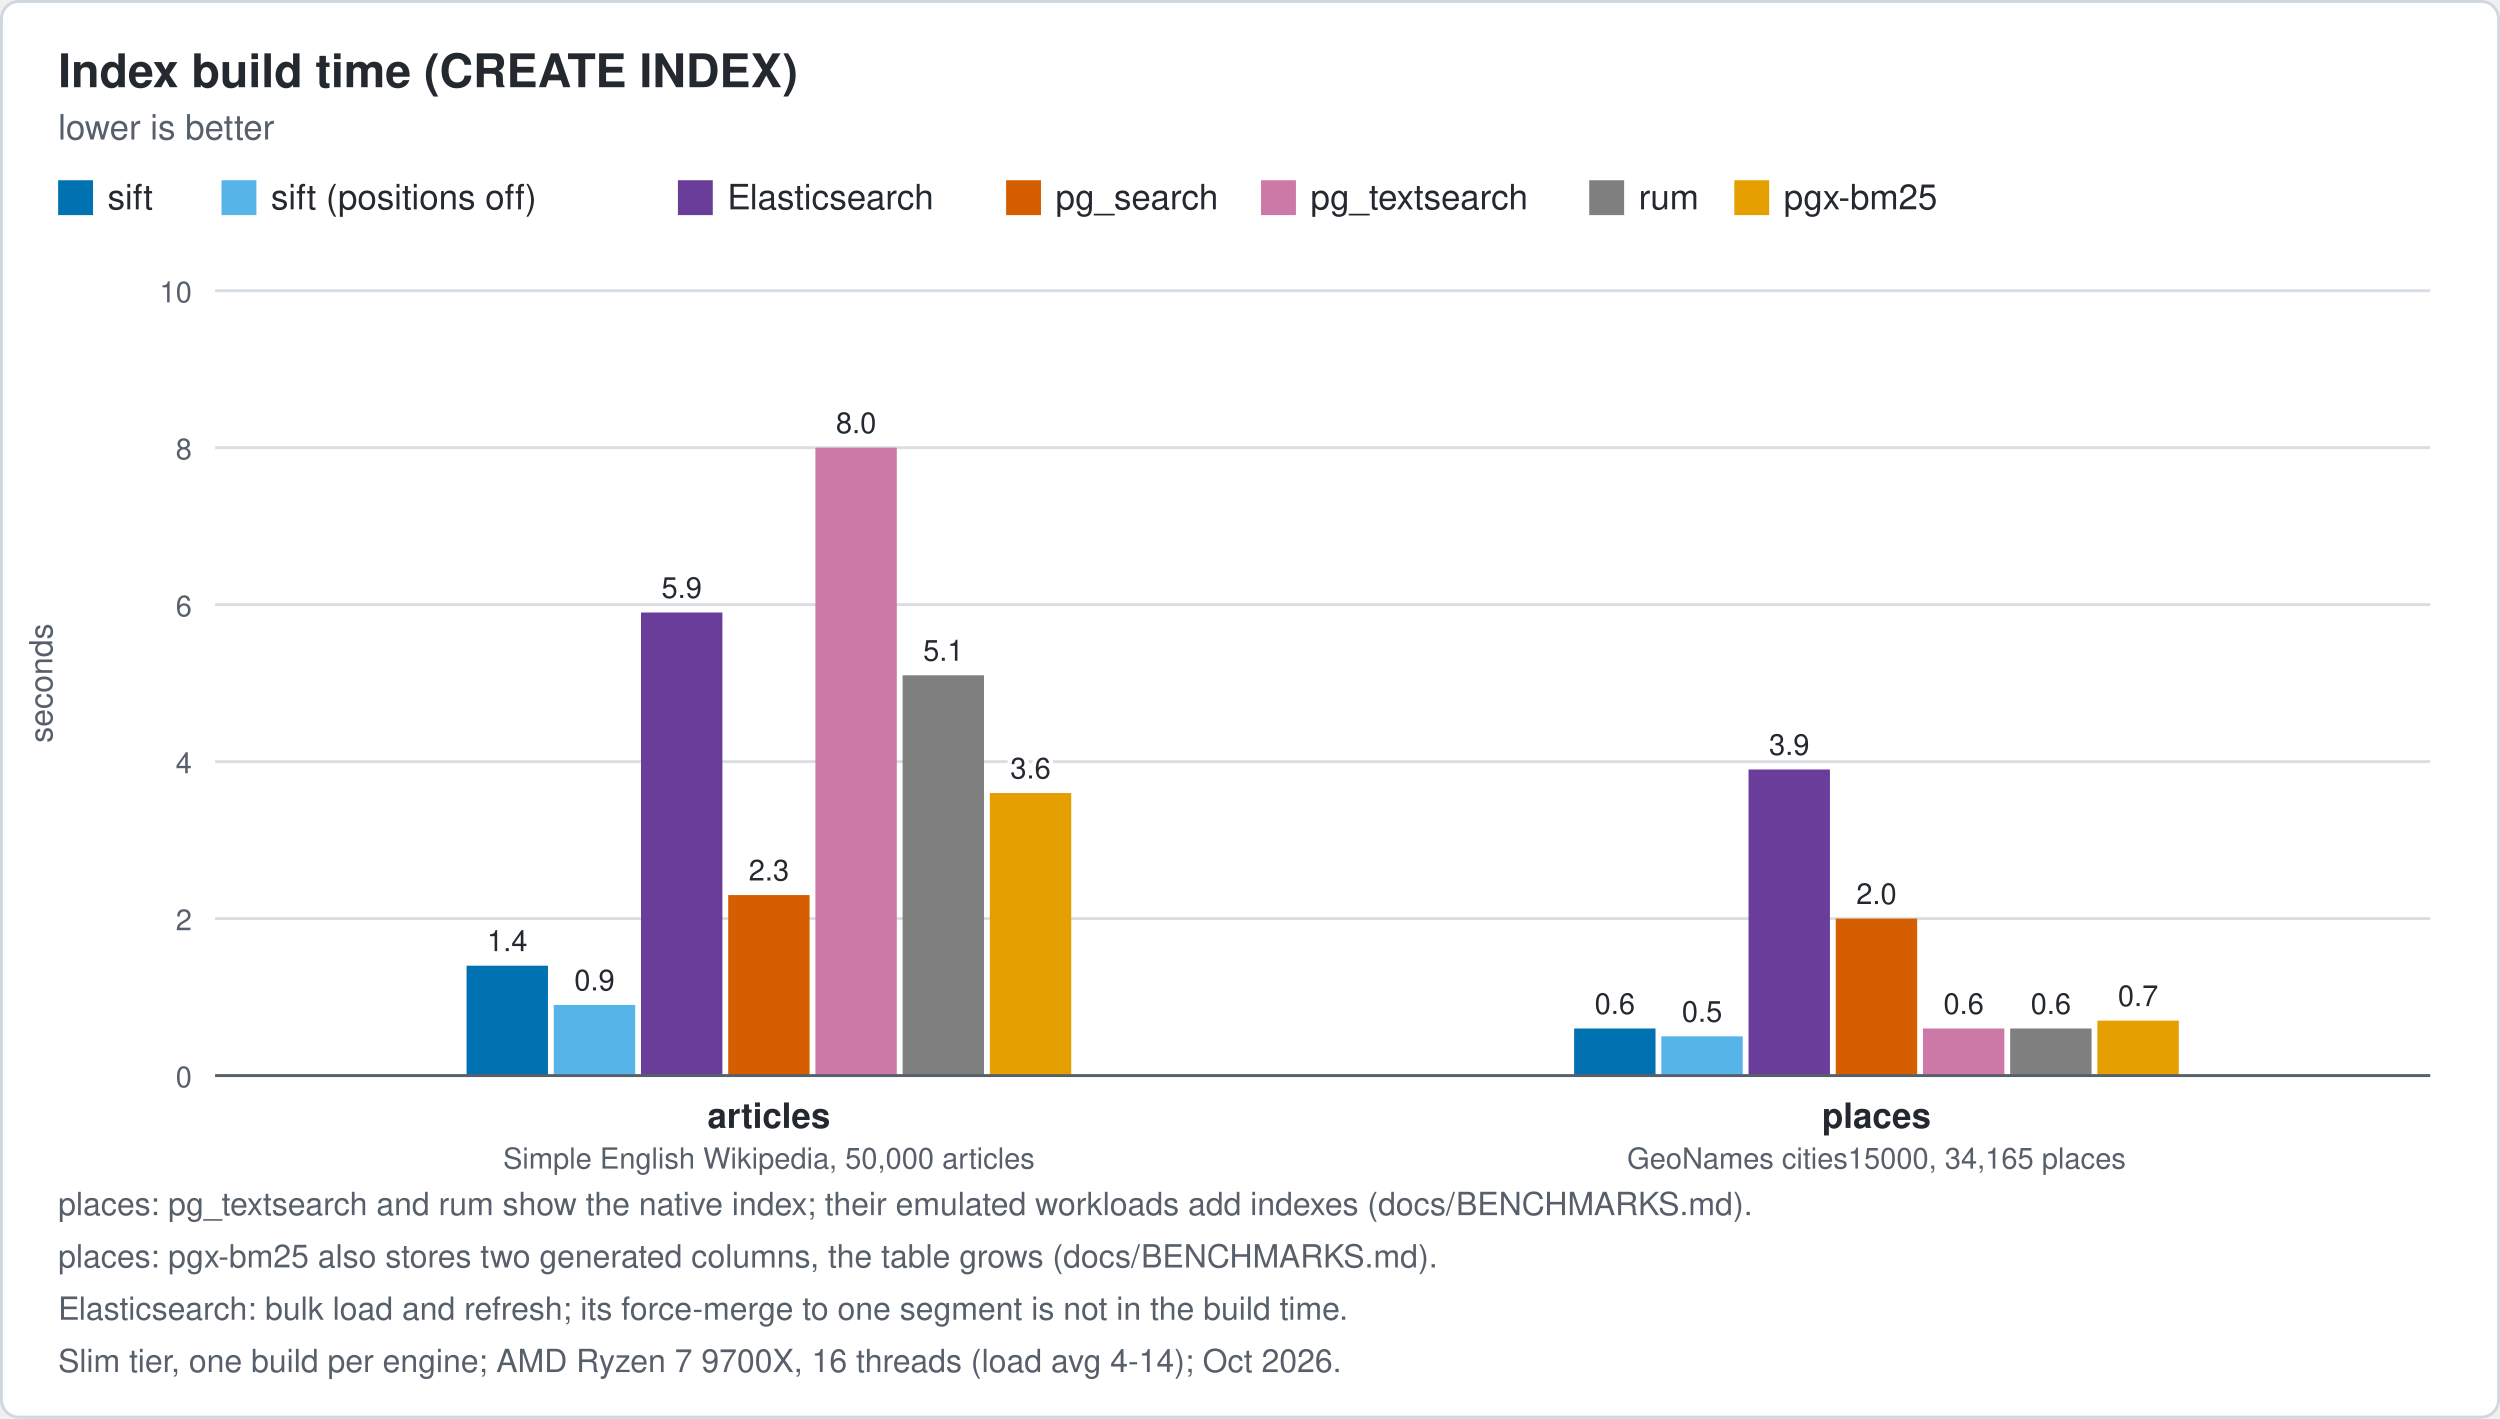
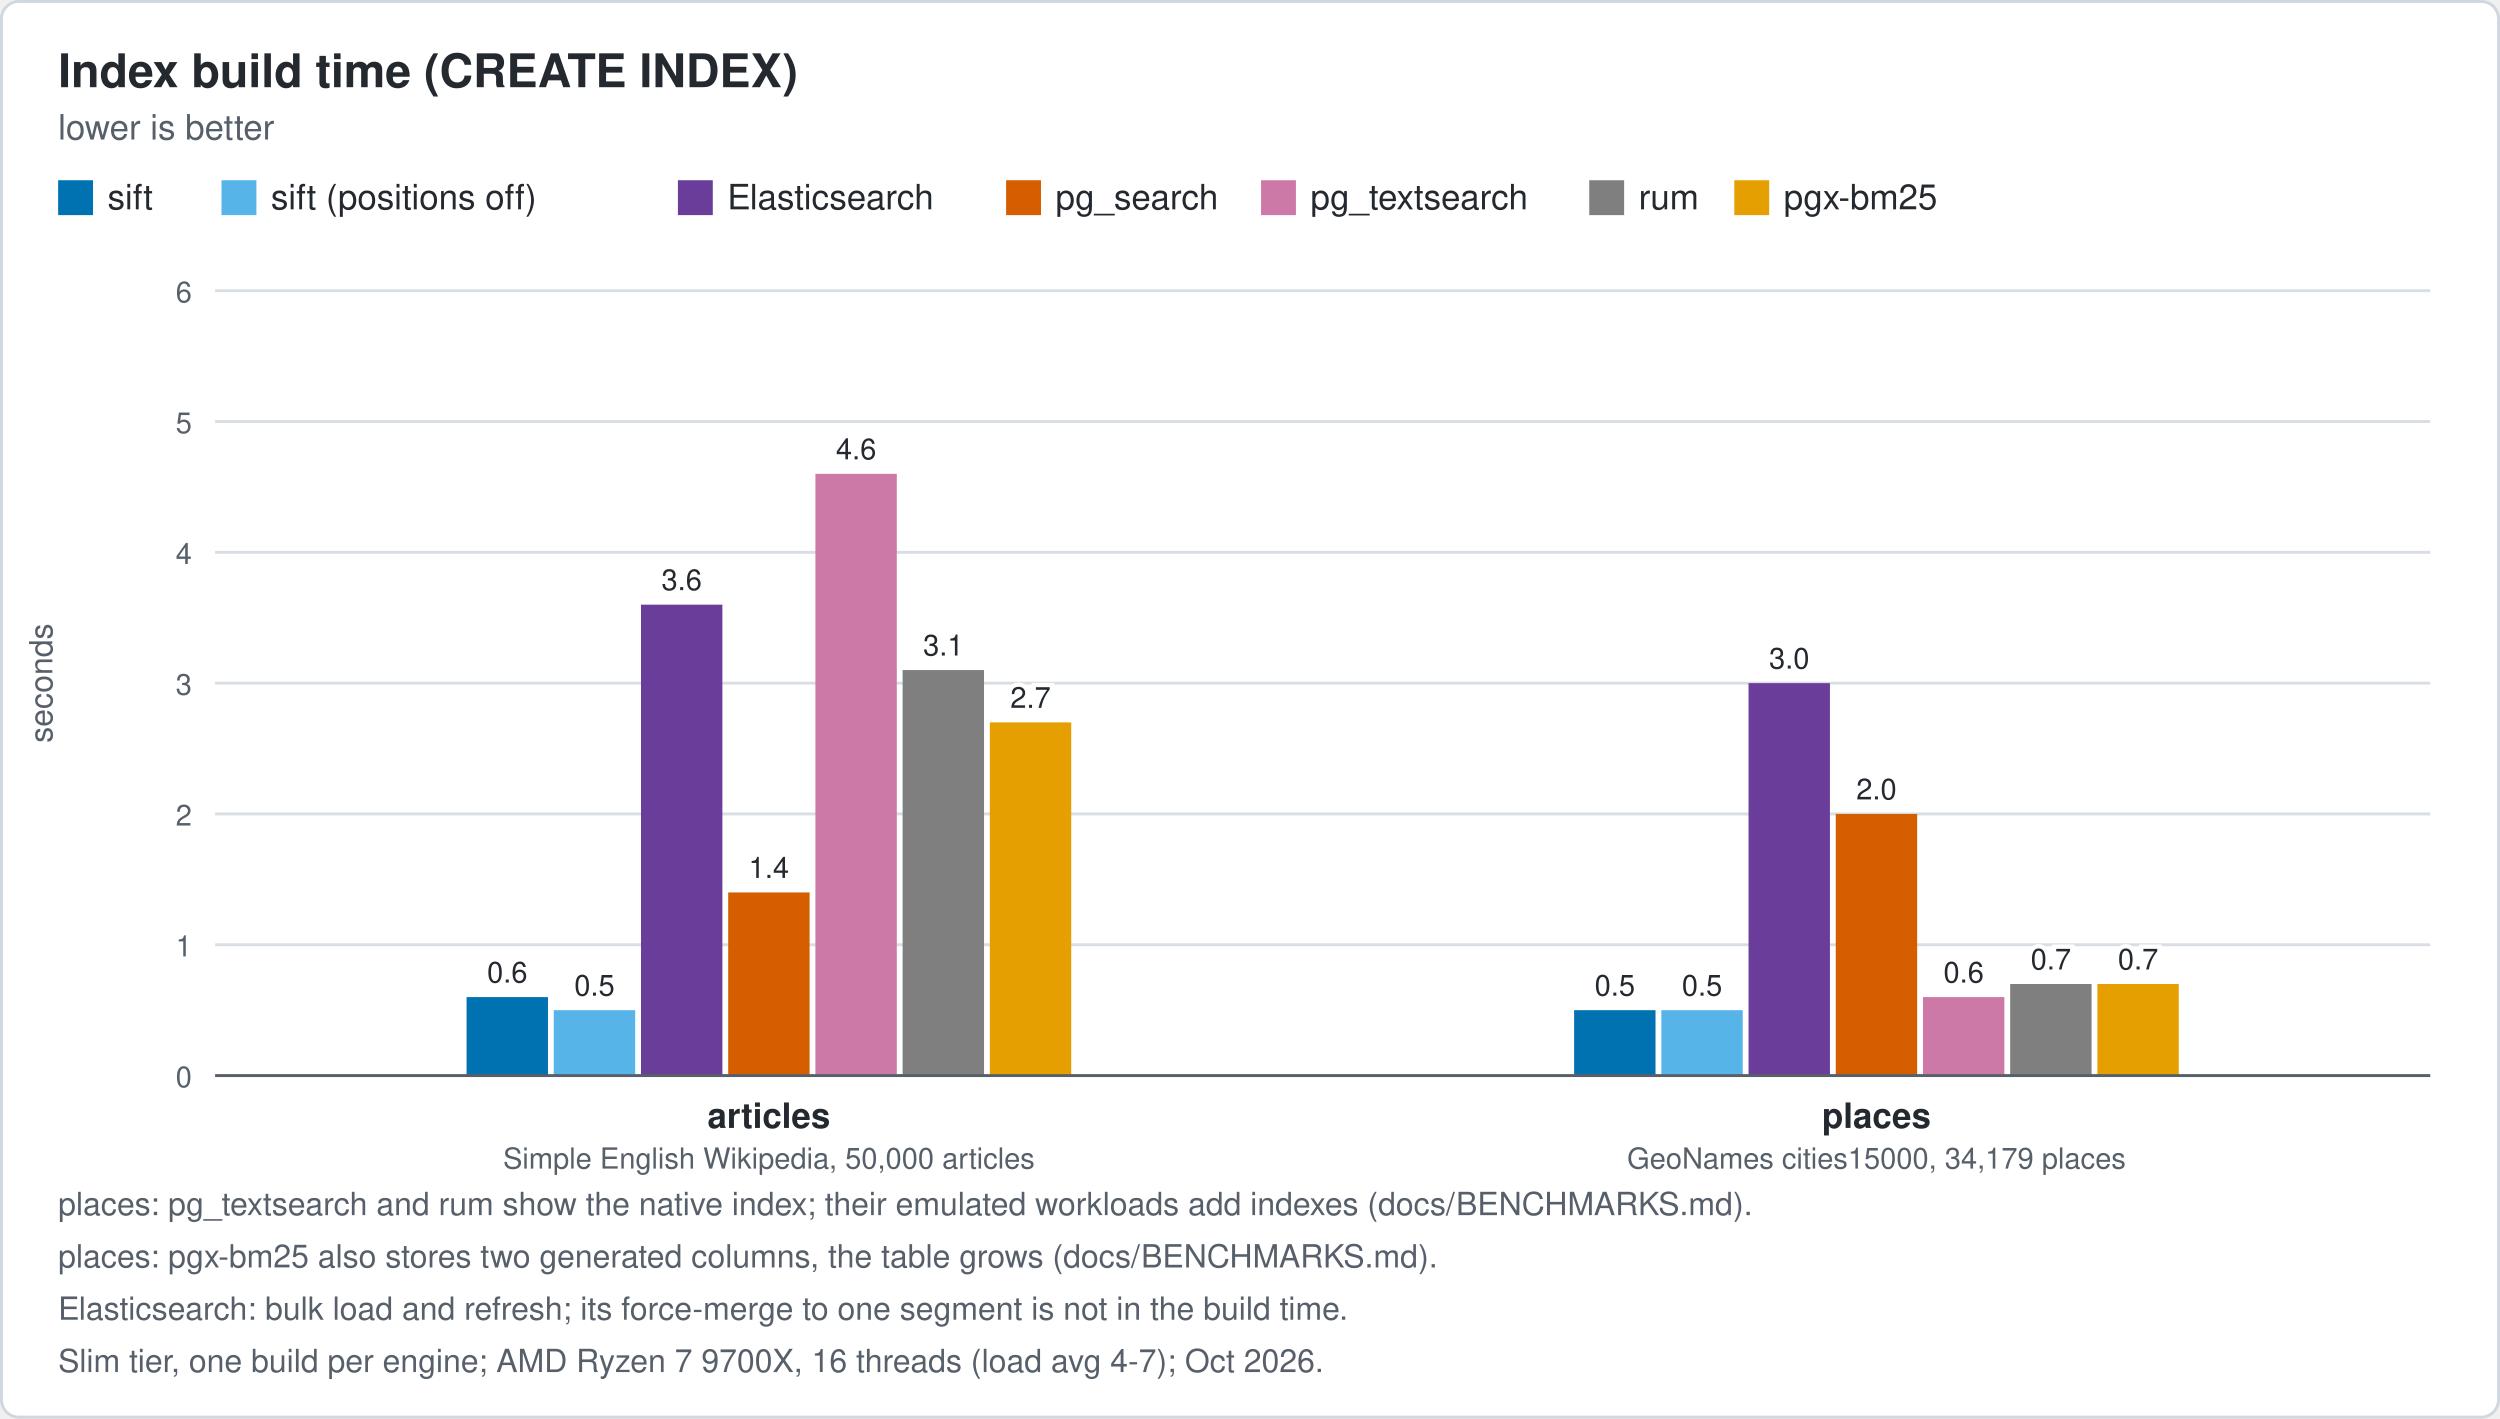
<svg xmlns="http://www.w3.org/2000/svg" width="860" height="488" viewBox="0 0 860 488" role="img" aria-labelledby="t d" font-family="Helvetica, Arial, sans-serif">
  <rect x="0.5" y="0.5" width="859" height="487" rx="6" fill="#ffffff" stroke="#d0d7de" />
  <text x="20" y="30" font-size="16" text-anchor="start" fill="#24292f" font-weight="bold">Index build time (CREATE INDEX)</text>
  <text x="20" y="48" font-size="12" text-anchor="start" fill="#57606a">lower is better</text>
  <rect x="20" y="62" width="12" height="12" fill="#0072B2" />
  <text x="37" y="72" font-size="12" text-anchor="start" fill="#24292f">sift</text>
  <rect x="76.2" y="62" width="12" height="12" fill="#56B4E9" />
  <text x="93.2" y="72" font-size="12" text-anchor="start" fill="#24292f">sift (positions off)</text>
  <rect x="233.2" y="62" width="12" height="12" fill="#6A3D9A" />
  <text x="250.2" y="72" font-size="12" text-anchor="start" fill="#24292f">Elasticsearch</text>
  <rect x="346.1" y="62" width="12" height="12" fill="#D55E00" />
  <text x="363.1" y="72" font-size="12" text-anchor="start" fill="#24292f">pg_search</text>
  <rect x="433.8" y="62" width="12" height="12" fill="#CC79A7" />
  <text x="450.8" y="72" font-size="12" text-anchor="start" fill="#24292f">pg_textsearch</text>
  <rect x="546.7" y="62" width="12" height="12" fill="#7f7f7f" />
  <text x="563.7" y="72" font-size="12" text-anchor="start" fill="#24292f">rum</text>
  <rect x="596.6" y="62" width="12" height="12" fill="#E69F00" />
  <text x="613.6" y="72" font-size="12" text-anchor="start" fill="#24292f">pgx-bm25</text>
  <line x1="74" y1="370" x2="836" y2="370" stroke="#d8dee4" stroke-width="1" />
  <text x="66" y="374" font-size="10" text-anchor="end" fill="#57606a">0</text>
-   <line x1="74" y1="316" x2="836" y2="316" stroke="#d8dee4" stroke-width="1" />
-   <text x="66" y="320" font-size="10" text-anchor="end" fill="#57606a">2</text>
-   <line x1="74" y1="262" x2="836" y2="262" stroke="#d8dee4" stroke-width="1" />
-   <text x="66" y="266" font-size="10" text-anchor="end" fill="#57606a">4</text>
-   <line x1="74" y1="208" x2="836" y2="208" stroke="#d8dee4" stroke-width="1" />
-   <text x="66" y="212" font-size="10" text-anchor="end" fill="#57606a">6</text>
-   <line x1="74" y1="154" x2="836" y2="154" stroke="#d8dee4" stroke-width="1" />
-   <text x="66" y="158" font-size="10" text-anchor="end" fill="#57606a">8</text>
+   <line x1="74" y1="325" x2="836" y2="325" stroke="#d8dee4" stroke-width="1" />
+   <text x="66" y="329" font-size="10" text-anchor="end" fill="#57606a">1</text>
+   <line x1="74" y1="280" x2="836" y2="280" stroke="#d8dee4" stroke-width="1" />
+   <text x="66" y="284" font-size="10" text-anchor="end" fill="#57606a">2</text>
+   <line x1="74" y1="235" x2="836" y2="235" stroke="#d8dee4" stroke-width="1" />
+   <text x="66" y="239" font-size="10" text-anchor="end" fill="#57606a">3</text>
+   <line x1="74" y1="190" x2="836" y2="190" stroke="#d8dee4" stroke-width="1" />
+   <text x="66" y="194" font-size="10" text-anchor="end" fill="#57606a">4</text>
+   <line x1="74" y1="145" x2="836" y2="145" stroke="#d8dee4" stroke-width="1" />
+   <text x="66" y="149" font-size="10" text-anchor="end" fill="#57606a">5</text>
  <line x1="74" y1="100" x2="836" y2="100" stroke="#d8dee4" stroke-width="1" />
-   <text x="66" y="104" font-size="10" text-anchor="end" fill="#57606a">10</text>
+   <text x="66" y="104" font-size="10" text-anchor="end" fill="#57606a">6</text>
  <text transform="translate(18 235) rotate(-90)" font-size="11" text-anchor="middle" fill="#57606a">seconds</text>
-   <rect x="160.5" y="332.2" width="28" height="37.8" fill="#0072B2" />
-   <text x="174.5" y="327.2" font-size="10" text-anchor="middle" fill="#24292f" stroke="#ffffff" stroke-width="3" paint-order="stroke">1.4</text>
-   <rect x="190.5" y="345.7" width="28" height="24.3" fill="#56B4E9" />
-   <text x="204.5" y="340.7" font-size="10" text-anchor="middle" fill="#24292f" stroke="#ffffff" stroke-width="3" paint-order="stroke">0.9</text>
-   <rect x="220.5" y="210.7" width="28" height="159.3" fill="#6A3D9A" />
-   <text x="234.5" y="205.7" font-size="10" text-anchor="middle" fill="#24292f" stroke="#ffffff" stroke-width="3" paint-order="stroke">5.9</text>
-   <rect x="250.5" y="307.9" width="28" height="62.1" fill="#D55E00" />
-   <text x="264.5" y="302.9" font-size="10" text-anchor="middle" fill="#24292f" stroke="#ffffff" stroke-width="3" paint-order="stroke">2.3</text>
-   <rect x="280.5" y="154" width="28" height="216" fill="#CC79A7" />
-   <text x="294.5" y="149" font-size="10" text-anchor="middle" fill="#24292f" stroke="#ffffff" stroke-width="3" paint-order="stroke">8.0</text>
-   <rect x="310.5" y="232.3" width="28" height="137.7" fill="#7f7f7f" />
-   <text x="324.5" y="227.3" font-size="10" text-anchor="middle" fill="#24292f" stroke="#ffffff" stroke-width="3" paint-order="stroke">5.1</text>
-   <rect x="340.5" y="272.8" width="28" height="97.2" fill="#E69F00" />
-   <text x="354.5" y="267.8" font-size="10" text-anchor="middle" fill="#24292f" stroke="#ffffff" stroke-width="3" paint-order="stroke">3.6</text>
+   <rect x="160.5" y="343" width="28" height="27" fill="#0072B2" />
+   <text x="174.5" y="338" font-size="10" text-anchor="middle" fill="#24292f" stroke="#ffffff" stroke-width="3" paint-order="stroke">0.6</text>
+   <rect x="190.5" y="347.5" width="28" height="22.5" fill="#56B4E9" />
+   <text x="204.5" y="342.5" font-size="10" text-anchor="middle" fill="#24292f" stroke="#ffffff" stroke-width="3" paint-order="stroke">0.5</text>
+   <rect x="220.5" y="208" width="28" height="162" fill="#6A3D9A" />
+   <text x="234.5" y="203" font-size="10" text-anchor="middle" fill="#24292f" stroke="#ffffff" stroke-width="3" paint-order="stroke">3.6</text>
+   <rect x="250.5" y="307" width="28" height="63" fill="#D55E00" />
+   <text x="264.5" y="302" font-size="10" text-anchor="middle" fill="#24292f" stroke="#ffffff" stroke-width="3" paint-order="stroke">1.4</text>
+   <rect x="280.5" y="163" width="28" height="207" fill="#CC79A7" />
+   <text x="294.5" y="158" font-size="10" text-anchor="middle" fill="#24292f" stroke="#ffffff" stroke-width="3" paint-order="stroke">4.6</text>
+   <rect x="310.5" y="230.5" width="28" height="139.5" fill="#7f7f7f" />
+   <text x="324.5" y="225.5" font-size="10" text-anchor="middle" fill="#24292f" stroke="#ffffff" stroke-width="3" paint-order="stroke">3.1</text>
+   <rect x="340.5" y="248.5" width="28" height="121.5" fill="#E69F00" />
+   <text x="354.5" y="243.5" font-size="10" text-anchor="middle" fill="#24292f" stroke="#ffffff" stroke-width="3" paint-order="stroke">2.7</text>
  <text x="264.5" y="388" font-size="12" text-anchor="middle" fill="#24292f" font-weight="bold">articles</text>
  <text x="264.5" y="402" font-size="10" text-anchor="middle" fill="#57606a">Simple English Wikipedia, 50,000 articles</text>
-   <rect x="541.5" y="353.8" width="28" height="16.2" fill="#0072B2" />
-   <text x="555.5" y="348.8" font-size="10" text-anchor="middle" fill="#24292f" stroke="#ffffff" stroke-width="3" paint-order="stroke">0.6</text>
-   <rect x="571.5" y="356.5" width="28" height="13.5" fill="#56B4E9" />
-   <text x="585.5" y="351.5" font-size="10" text-anchor="middle" fill="#24292f" stroke="#ffffff" stroke-width="3" paint-order="stroke">0.5</text>
-   <rect x="601.5" y="264.7" width="28" height="105.3" fill="#6A3D9A" />
-   <text x="615.5" y="259.7" font-size="10" text-anchor="middle" fill="#24292f" stroke="#ffffff" stroke-width="3" paint-order="stroke">3.9</text>
-   <rect x="631.5" y="316" width="28" height="54" fill="#D55E00" />
-   <text x="645.5" y="311" font-size="10" text-anchor="middle" fill="#24292f" stroke="#ffffff" stroke-width="3" paint-order="stroke">2.0</text>
-   <rect x="661.5" y="353.8" width="28" height="16.2" fill="#CC79A7" />
-   <text x="675.5" y="348.8" font-size="10" text-anchor="middle" fill="#24292f" stroke="#ffffff" stroke-width="3" paint-order="stroke">0.6</text>
-   <rect x="691.5" y="353.8" width="28" height="16.2" fill="#7f7f7f" />
-   <text x="705.5" y="348.8" font-size="10" text-anchor="middle" fill="#24292f" stroke="#ffffff" stroke-width="3" paint-order="stroke">0.6</text>
-   <rect x="721.5" y="351.1" width="28" height="18.9" fill="#E69F00" />
-   <text x="735.5" y="346.1" font-size="10" text-anchor="middle" fill="#24292f" stroke="#ffffff" stroke-width="3" paint-order="stroke">0.7</text>
+   <rect x="541.5" y="347.5" width="28" height="22.5" fill="#0072B2" />
+   <text x="555.5" y="342.5" font-size="10" text-anchor="middle" fill="#24292f" stroke="#ffffff" stroke-width="3" paint-order="stroke">0.5</text>
+   <rect x="571.5" y="347.5" width="28" height="22.5" fill="#56B4E9" />
+   <text x="585.5" y="342.5" font-size="10" text-anchor="middle" fill="#24292f" stroke="#ffffff" stroke-width="3" paint-order="stroke">0.5</text>
+   <rect x="601.5" y="235" width="28" height="135" fill="#6A3D9A" />
+   <text x="615.5" y="230" font-size="10" text-anchor="middle" fill="#24292f" stroke="#ffffff" stroke-width="3" paint-order="stroke">3.0</text>
+   <rect x="631.5" y="280" width="28" height="90" fill="#D55E00" />
+   <text x="645.5" y="275" font-size="10" text-anchor="middle" fill="#24292f" stroke="#ffffff" stroke-width="3" paint-order="stroke">2.0</text>
+   <rect x="661.5" y="343" width="28" height="27" fill="#CC79A7" />
+   <text x="675.5" y="338" font-size="10" text-anchor="middle" fill="#24292f" stroke="#ffffff" stroke-width="3" paint-order="stroke">0.6</text>
+   <rect x="691.5" y="338.5" width="28" height="31.5" fill="#7f7f7f" />
+   <text x="705.5" y="333.5" font-size="10" text-anchor="middle" fill="#24292f" stroke="#ffffff" stroke-width="3" paint-order="stroke">0.7</text>
+   <rect x="721.5" y="338.5" width="28" height="31.5" fill="#E69F00" />
+   <text x="735.5" y="333.5" font-size="10" text-anchor="middle" fill="#24292f" stroke="#ffffff" stroke-width="3" paint-order="stroke">0.7</text>
  <text x="645.5" y="388" font-size="12" text-anchor="middle" fill="#24292f" font-weight="bold">places</text>
-   <text x="645.5" y="402" font-size="10" text-anchor="middle" fill="#57606a">GeoNames cities15000, 34,165 places</text>
+   <text x="645.5" y="402" font-size="10" text-anchor="middle" fill="#57606a">GeoNames cities15000, 34,179 places</text>
  <line x1="74" y1="370" x2="836" y2="370" stroke="#57606a" stroke-width="1" />
  <text x="20" y="454" font-size="11" text-anchor="start" fill="#57606a">Elasticsearch: bulk load and refresh; its force-merge to one segment is not in the build time.</text>
  <text x="20" y="436" font-size="11" text-anchor="start" fill="#57606a">places: pgx-bm25 also stores two generated columns, the table grows (docs/BENCHMARKS.md).</text>
  <text x="20" y="418" font-size="11" text-anchor="start" fill="#57606a">places: pg_textsearch and rum show the native index; their emulated workloads add indexes (docs/BENCHMARKS.md).</text>
-   <text x="20" y="472" font-size="11" text-anchor="start" fill="#57606a">Slim tier, one build per engine; AMD Ryzen 7 9700X, 16 threads (load avg 4-14); Oct 2026.</text>
+   <text x="20" y="472" font-size="11" text-anchor="start" fill="#57606a">Slim tier, one build per engine; AMD Ryzen 7 9700X, 16 threads (load avg 4-7); Oct 2026.</text>
</svg>
